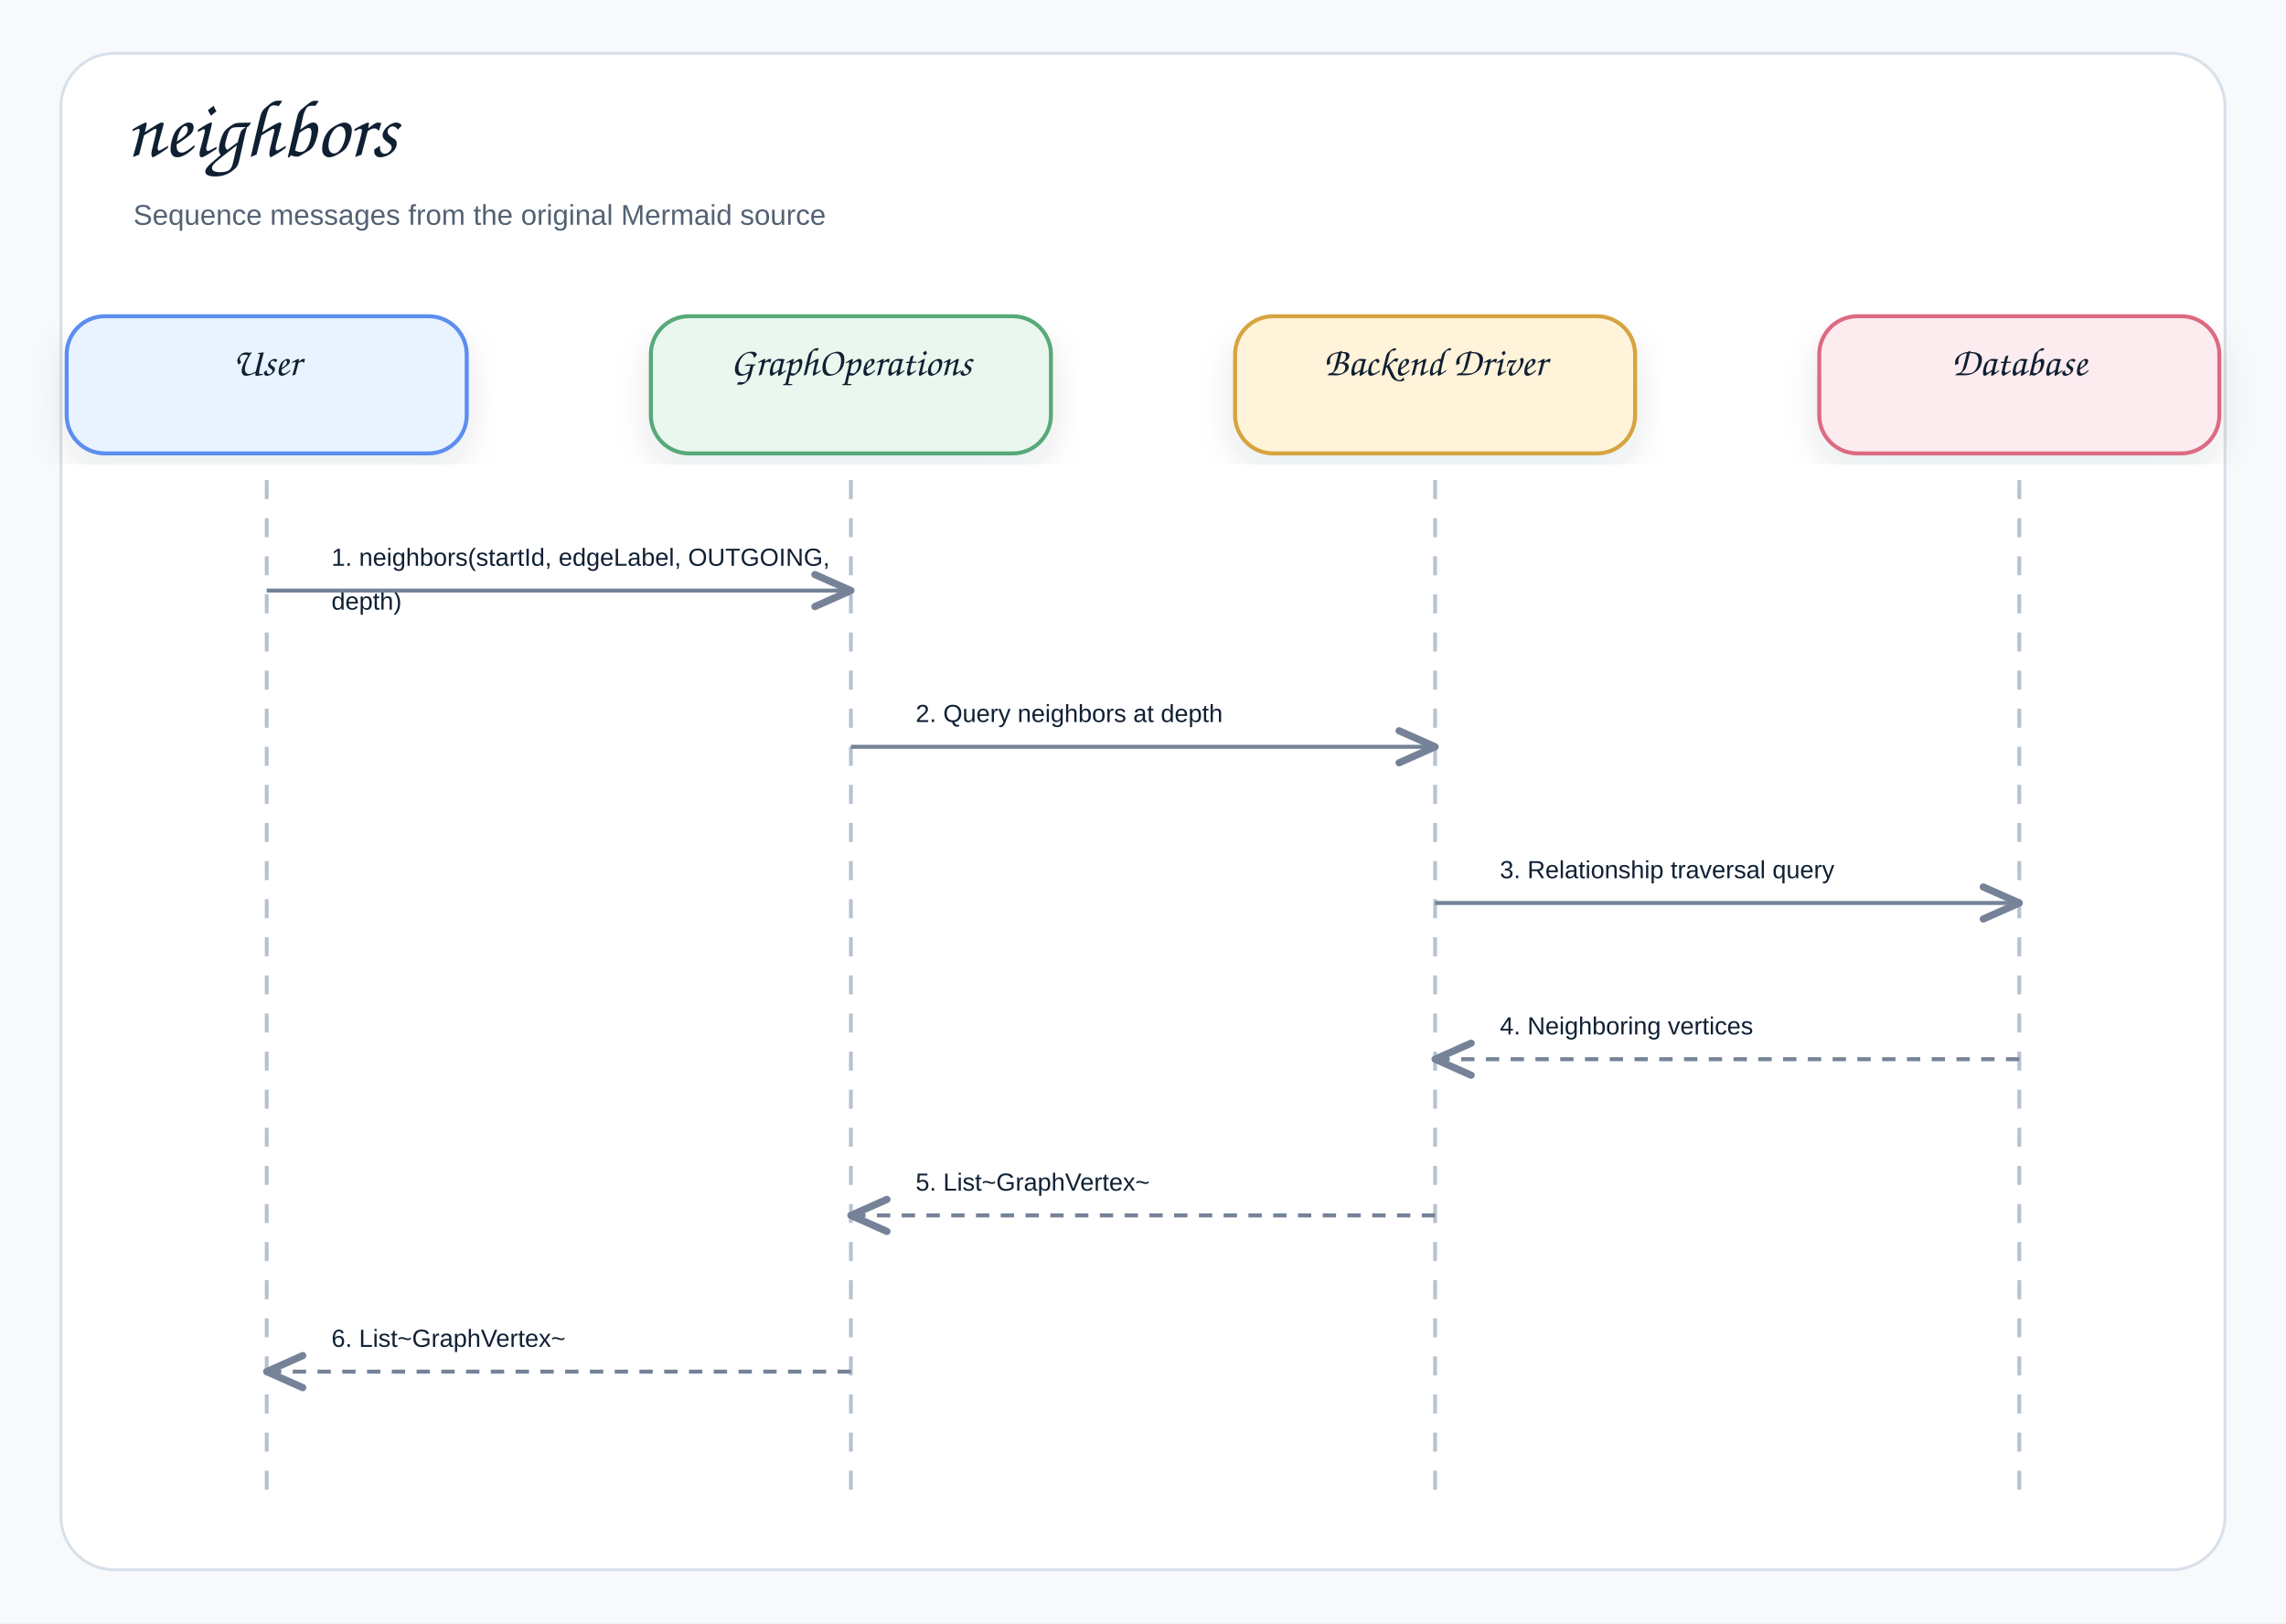
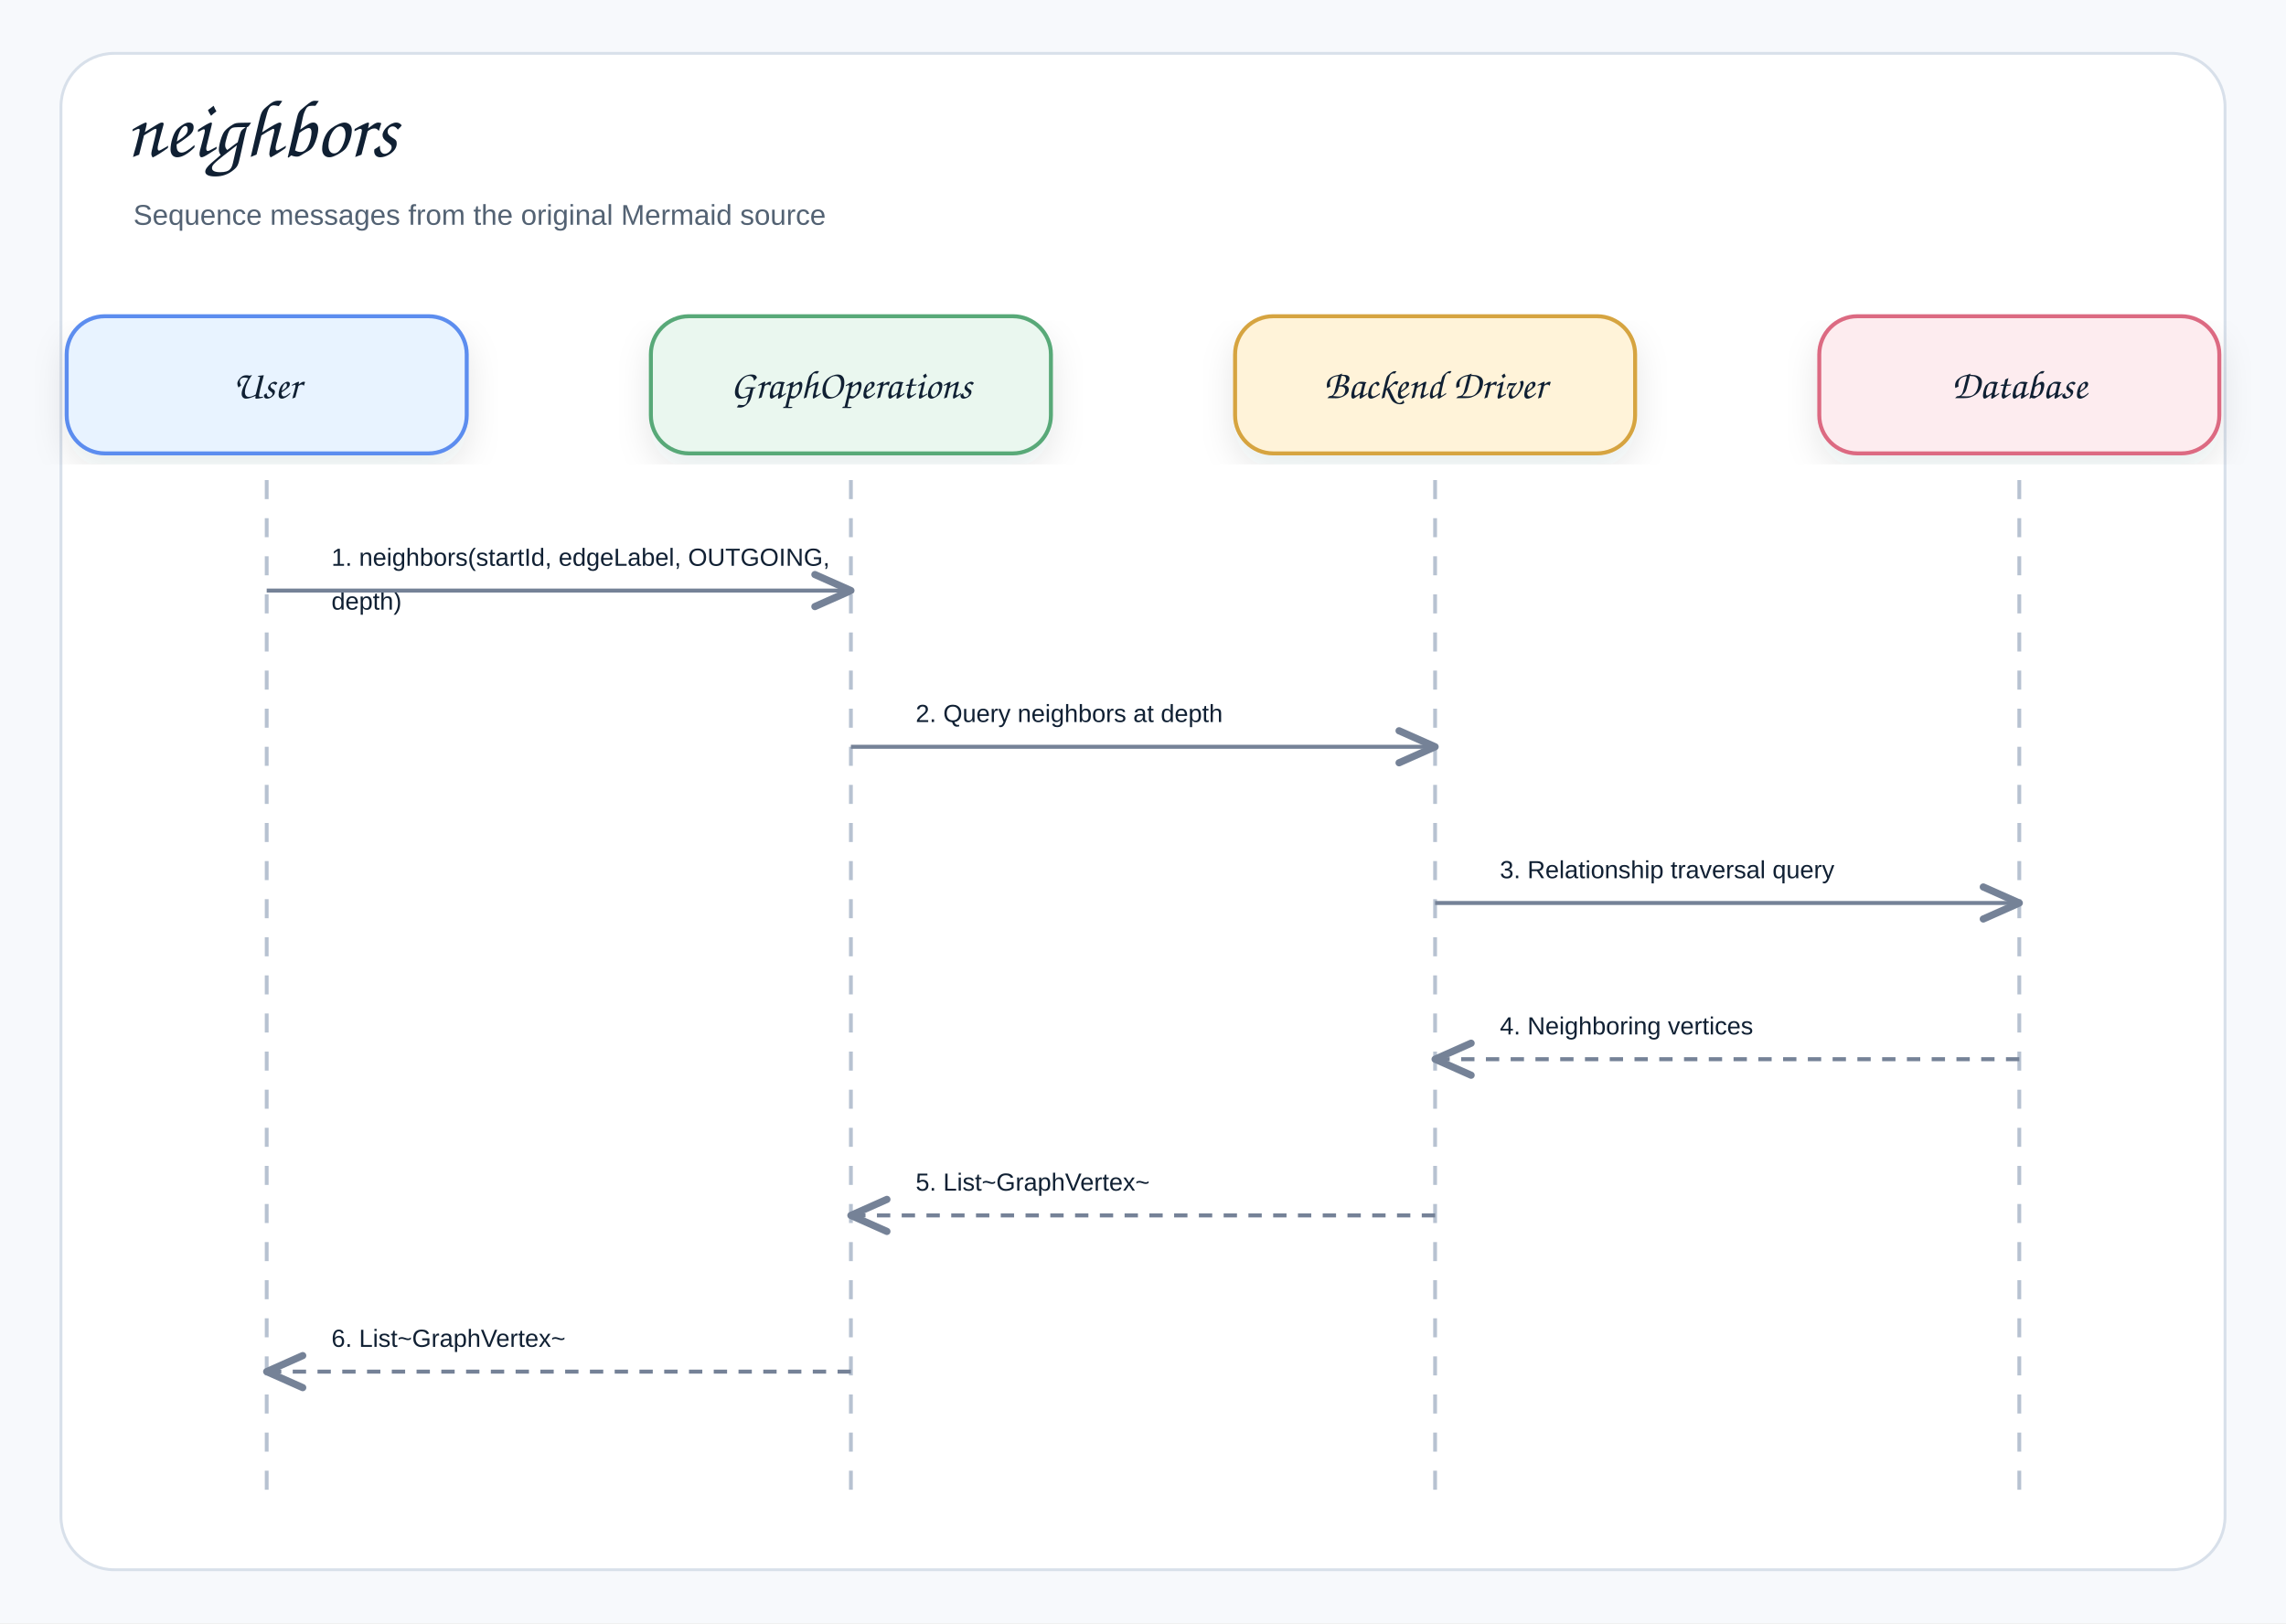
<svg xmlns="http://www.w3.org/2000/svg" width="1200" height="852" viewBox="0 0 1200 852" role="img" aria-label="neighbors">
  <defs>
    <filter id="shadow" x="-8%" y="-8%" width="116%" height="116%">
      <feDropShadow dx="0" dy="8" stdDeviation="9" flood-color="#1f2937" flood-opacity="0.10" />
    </filter>
    <marker id="openArrow" markerWidth="12" markerHeight="10" refX="10" refY="5" orient="auto" markerUnits="strokeWidth">
      <path d="M 1 1 L 10 5 L 1 9" fill="none" stroke="#758297" stroke-width="1.8" stroke-linecap="round" stroke-linejoin="round" />
    </marker>
    <marker id="inherit" markerWidth="14" markerHeight="12" refX="12" refY="6" orient="auto" markerUnits="strokeWidth">
      <path d="M 0 1 L 12 6 L 0 11 Z" fill="#ffffff" stroke="#758297" stroke-width="1.8" />
    </marker>
    <style>
    .canvas{fill:#f7f9fc}.frame{fill:#fff;stroke:#d8e0ea;stroke-width:1.5}
    .title{font-family:"Architects Daughter","Comic Sans MS","Comic Sans",cursive;font-size:43px;font-weight:400;fill:#102033}
    .subtitle{font-family:"Comic Sans MS","Comic Sans","Comic Neue",Arial,sans-serif;font-size:15px;font-weight:400;fill:#536273}
    .label{font-family:"Architects Daughter","Comic Sans MS","Comic Sans",cursive;font-size:25px;font-weight:400;fill:#102033}
    .smallLabel{font-family:"Architects Daughter","Comic Sans MS","Comic Sans",cursive;font-size:21px;font-weight:400;fill:#102033}
    .mono{font-family:"Comic Sans MS","Comic Sans","Comic Neue",Arial,sans-serif;font-size:12px;font-weight:400;fill:#102033}
    .small{font-family:"Comic Sans MS","Comic Sans","Comic Neue",Arial,sans-serif;font-size:12px;font-weight:400;fill:#536273}
    .strong{font-family:"Comic Sans MS","Comic Sans","Comic Neue",Arial,sans-serif;font-size:13px;font-weight:400;fill:#102033}
    .card{stroke-width:2.1;filter:url(#shadow)}.compartment{stroke-width:1.5;fill:none}
    .line{stroke:#758297;stroke-width:2.1;fill:none;marker-end:url(#openArrow)}
    .plainLine{stroke:#758297;stroke-width:2.1;fill:none}
    .dashed{stroke:#758297;stroke-width:2.1;stroke-dasharray:7 6;fill:none;marker-end:url(#openArrow)}
    .inheritLine{stroke:#758297;stroke-width:2.2;fill:none;marker-end:url(#inherit)}
    .implLine{stroke:#758297;stroke-width:2.2;stroke-dasharray:8 7;fill:none;marker-end:url(#inherit)}
  </style>
  </defs>
  <rect class="canvas" width="1200" height="852" />
  <rect class="frame" x="32" y="28" width="1136" height="796" rx="28" />
  <text class="title" x="66" y="82">neighbors</text>
  <text class="subtitle" x="70" y="118">Sequence messages from the original Mermaid source</text>
  <rect class="card" x="35" y="166" width="210" height="72" rx="20" fill="#E8F3FF" stroke="#5B8DEF" />
-   <text class="smallLabel" x="140" y="197" text-anchor="middle">User</text>
+   <text class="smallLabel" x="140" y="209" text-anchor="middle">User</text>
  <line x1="140" y1="252" x2="140" y2="792" stroke="#b7c2d1" stroke-width="2" stroke-dasharray="10 10" />
  <rect class="card" x="341.667" y="166" width="210" height="72" rx="20" fill="#EAF7EF" stroke="#58A978" />
-   <text class="smallLabel" x="446.667" y="197" text-anchor="middle">GraphOperations</text>
+   <text class="smallLabel" x="446.667" y="209" text-anchor="middle">GraphOperations</text>
  <line x1="446.667" y1="252" x2="446.667" y2="792" stroke="#b7c2d1" stroke-width="2" stroke-dasharray="10 10" />
  <rect class="card" x="648.333" y="166" width="210" height="72" rx="20" fill="#FFF3D9" stroke="#D6A441" />
-   <text class="smallLabel" x="753.333" y="197" text-anchor="middle">Backend Driver</text>
+   <text class="smallLabel" x="753.333" y="209" text-anchor="middle">Backend Driver</text>
  <line x1="753.333" y1="252" x2="753.333" y2="792" stroke="#b7c2d1" stroke-width="2" stroke-dasharray="10 10" />
  <rect class="card" x="955" y="166" width="210" height="72" rx="20" fill="#FDECEF" stroke="#DC6B82" />
-   <text class="smallLabel" x="1060" y="197" text-anchor="middle">Database</text>
+   <text class="smallLabel" x="1060" y="209" text-anchor="middle">Database</text>
  <line x1="1060" y1="252" x2="1060" y2="792" stroke="#b7c2d1" stroke-width="2" stroke-dasharray="10 10" />
  <rect x="158" y="270" width="270.667" height="62" rx="12" fill="#ffffff" opacity="0.97" />
  <text class="strong" x="174" y="297" text-anchor="start">1. neighbors(startId, edgeLabel, OUTGOING,</text>
  <text class="strong" x="174" y="320" text-anchor="start">depth)</text>
  <path class="line" d="M140 310 L446.667 310" />
  <rect x="464.667" y="352" width="270.667" height="39" rx="12" fill="#ffffff" opacity="0.97" />
  <text class="strong" x="480.667" y="379" text-anchor="start">2. Query neighbors at depth</text>
  <path class="line" d="M446.667 392 L753.333 392" />
  <rect x="771.333" y="434" width="270.667" height="39" rx="12" fill="#ffffff" opacity="0.97" />
  <text class="strong" x="787.333" y="461" text-anchor="start">3. Relationship traversal query</text>
  <path class="line" d="M753.333 474 L1060 474" />
  <rect x="771.333" y="516" width="270.667" height="39" rx="12" fill="#ffffff" opacity="0.97" />
  <text class="strong" x="787.333" y="543" text-anchor="start">4. Neighboring vertices</text>
  <path class="dashed" d="M1060 556 L753.333 556" />
  <rect x="464.667" y="598" width="270.667" height="39" rx="12" fill="#ffffff" opacity="0.97" />
  <text class="strong" x="480.667" y="625" text-anchor="start">5. List~GraphVertex~</text>
  <path class="dashed" d="M753.333 638 L446.667 638" />
  <rect x="158" y="680" width="270.667" height="39" rx="12" fill="#ffffff" opacity="0.97" />
  <text class="strong" x="174" y="707" text-anchor="start">6. List~GraphVertex~</text>
  <path class="dashed" d="M446.667 720 L140 720" />
</svg>
